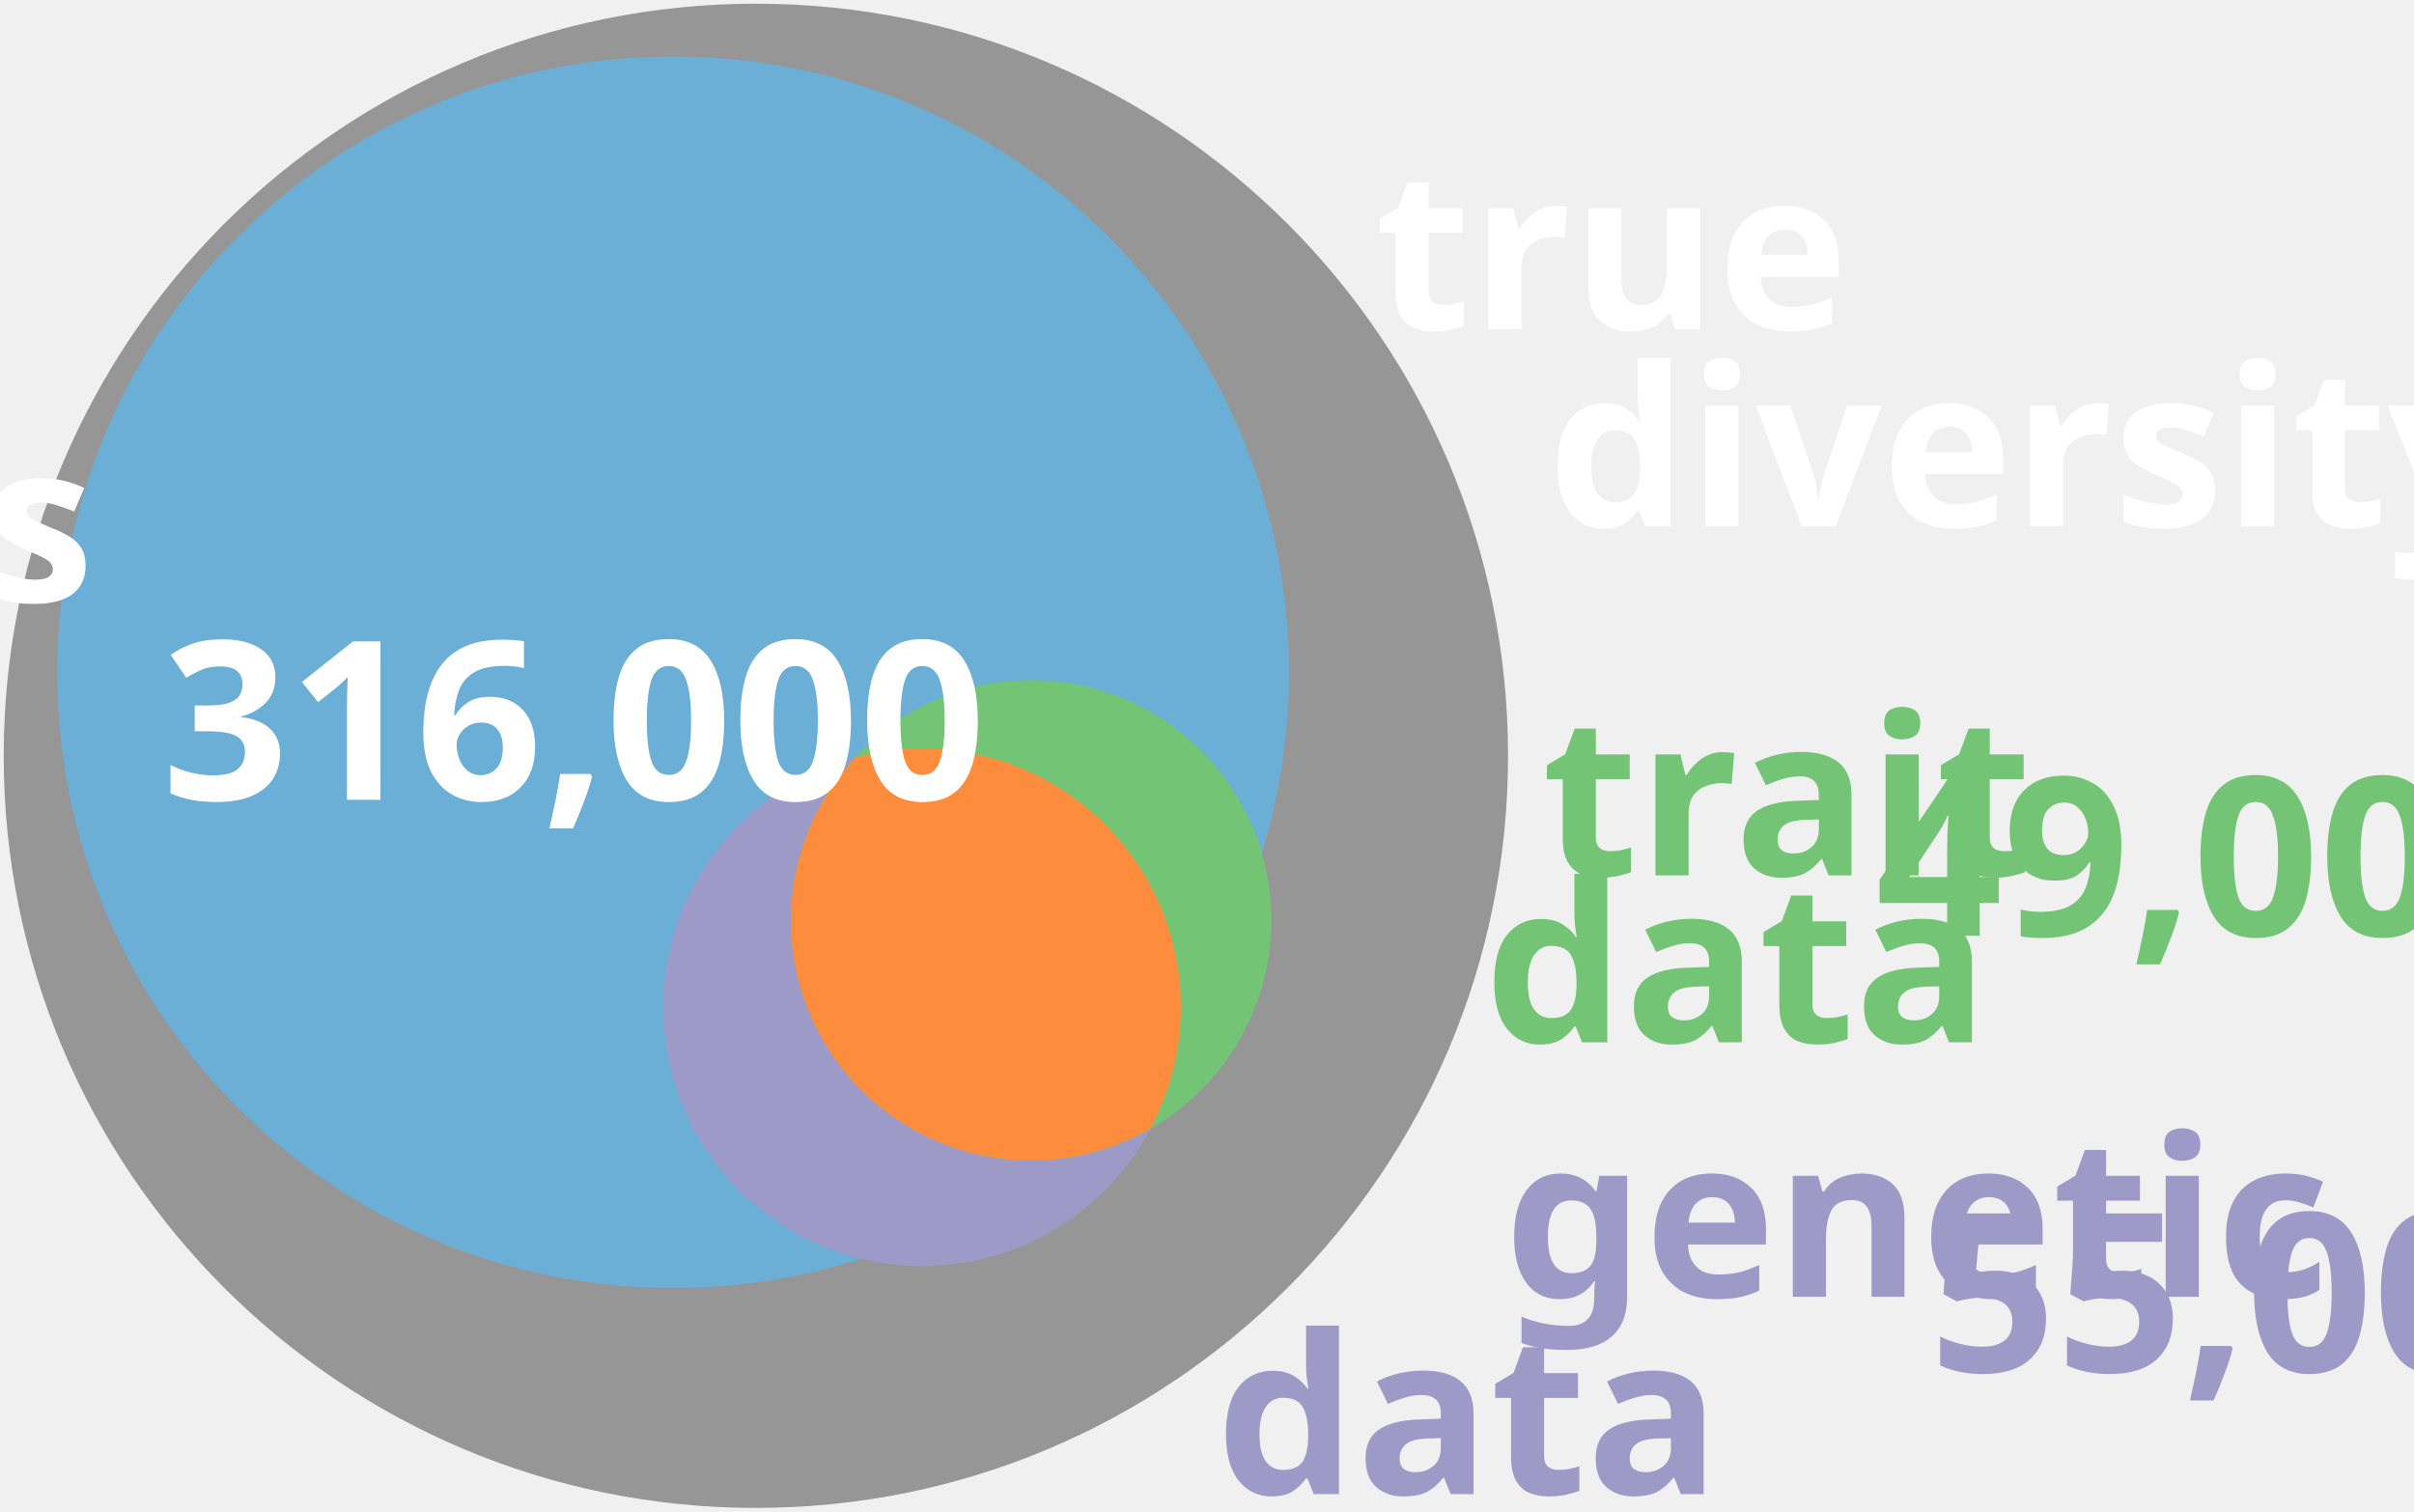
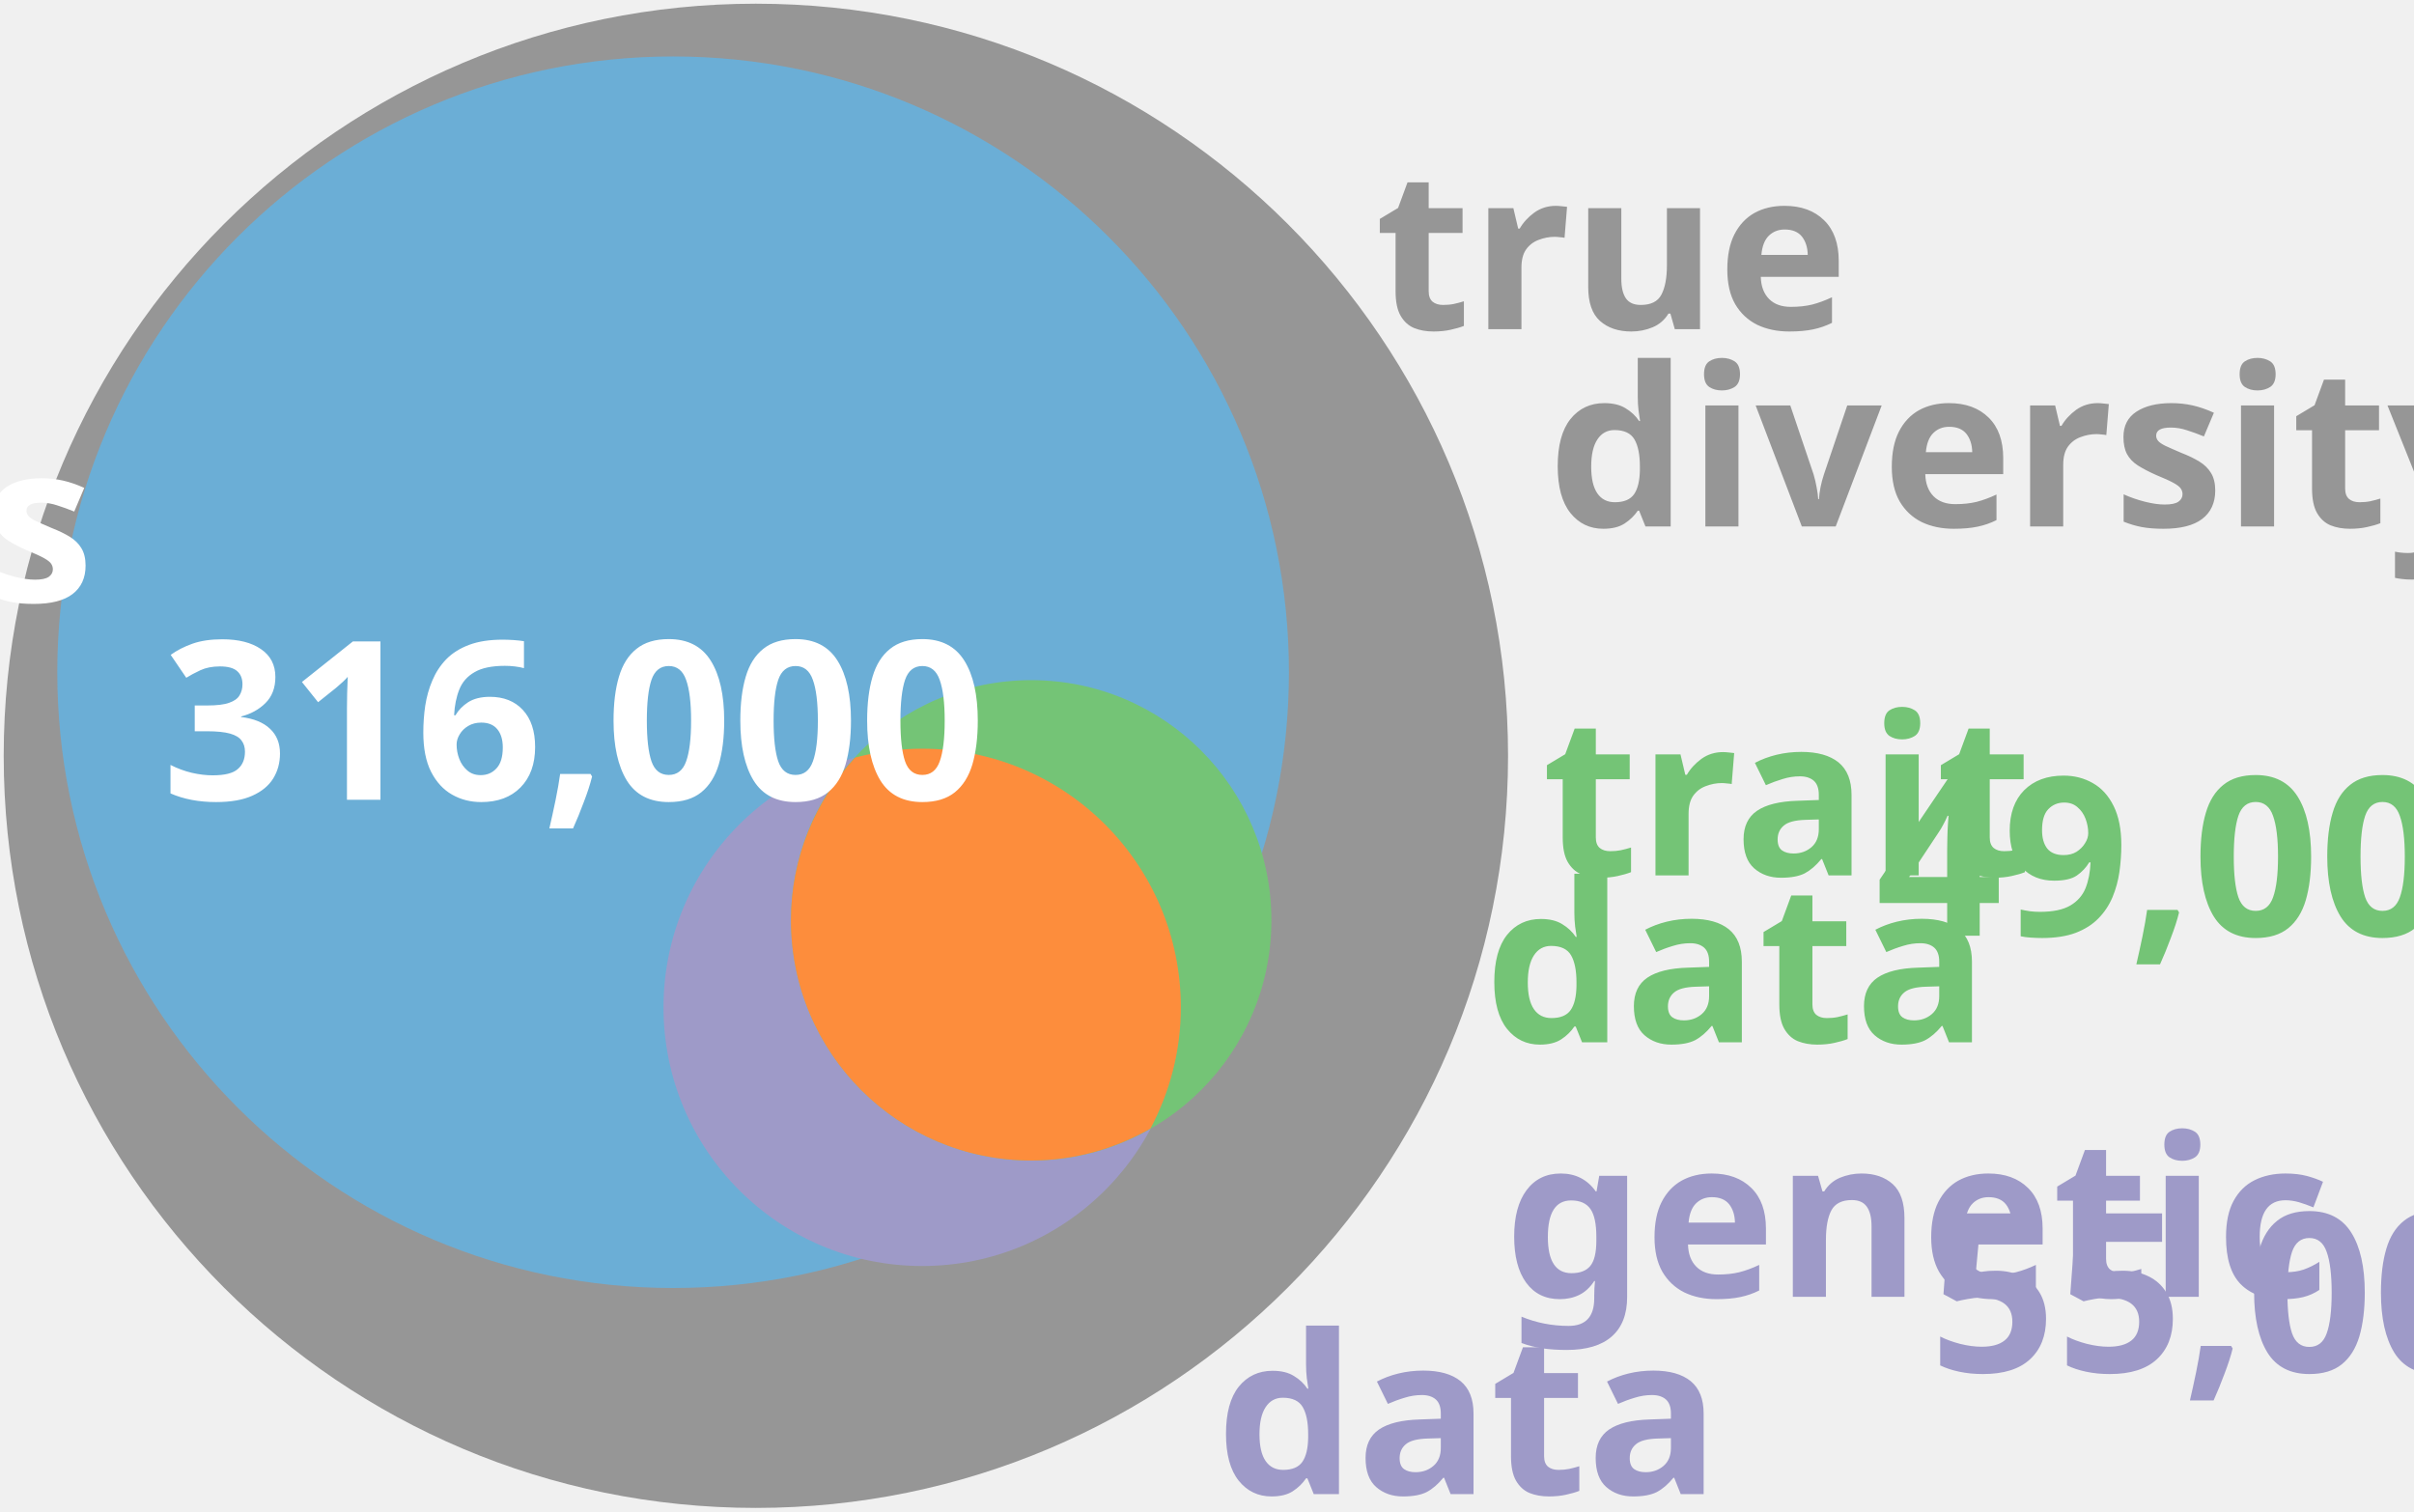
<svg xmlns="http://www.w3.org/2000/svg" width="196" height="122.743" id="svg3079" version="1.1">
  <defs id="defs3081" />
  <g id="layer1" transform="translate(-309.7,-445.6336)">
    <path transform="matrix(0.3263359,0,0,0.3263359,238.2061,310.4326)" d="m 594.286,602.362 c 0,103.356 -83.787,187.143 -187.143,187.143 C 303.787,789.505 220,705.718 220,602.362 c 0,-103.356 83.787,-187.143 187.143,-187.143 103.356,0 187.143,83.787 187.143,187.143 z" id="path3859" style="fill:#969696;fill-opacity:1;stroke:none" />
    <path style="fill:#6baed6;fill-opacity:1;stroke:none" id="path3087" d="m 594.286,602.362 c 0,103.356 -83.787,187.143 -187.143,187.143 C 303.787,789.505 220,705.718 220,602.362 c 0,-103.356 83.787,-187.143 187.143,-187.143 103.356,0 187.143,83.787 187.143,187.143 z" transform="matrix(0.2671756,0,0,0.2671756,255.5734,339.2828)" />
    <path transform="matrix(0.9719008,0,0,0.9719008,-6.792197,84.13782)" d="m 424.286,456.112 c 0,11.933 -9.674,21.607 -21.607,21.607 -11.933,0 -21.607,-9.674 -21.607,-21.607 0,-11.933 9.674,-21.607 21.607,-21.607 11.933,0 21.607,9.674 21.607,21.607 z" id="path3872" style="fill:#9e9ac8;fill-opacity:1;stroke:none" />
    <path transform="matrix(0.9024793,0,0,0.9024793,30.01949,108.7304)" d="m 424.286,456.112 c 0,11.933 -9.674,21.607 -21.607,21.607 -11.933,0 -21.607,-9.674 -21.607,-21.607 0,-11.933 9.674,-21.607 21.607,-21.607 11.933,0 21.607,9.674 21.607,21.607 z" id="path3874" style="fill:#74c476;fill-opacity:1;stroke:none" />
    <path style="fill:#fd8d3c;fill-opacity:1;stroke:none" d="m 384.576,506.429 c -1.881,0 -3.703,0.255 -5.438,0.719 -3.219,3.478 -5.219,8.107 -5.219,13.219 0,10.77 8.73,19.5 19.5,19.5 3.527,0 6.833,-0.956 9.688,-2.594 1.566,-2.94 2.469,-6.28 2.469,-9.844 0,-11.598 -9.402,-21 -21,-21 z" id="path3876" />
    <text xml:space="preserve" style="font-size:40px;font-style:normal;font-variant:normal;font-weight:bold;font-stretch:normal;text-align:end;line-height:89%;letter-spacing:0px;word-spacing:0px;text-anchor:end;fill:#ffffff;fill-opacity:1;stroke:none;font-family:Yanone Kaffeesatz;-inkscape-font-specification:Sans Bold" x="369.33" y="480.934" id="text3881">
      <tspan id="tspan3883" x="369.33" y="480.934" style="font-size:18px;text-align:end;line-height:89%;text-anchor:end;fill:#ffffff;fill-opacity:1">known</tspan>
      <tspan x="369.33" y="494.484" id="tspan3885" style="font-size:18px;text-align:end;line-height:72%;text-anchor:end;fill:#ffffff;fill-opacity:1">species</tspan>
    </text>
-     <text id="text3887" y="472.362" x="421.323" style="font-size:40px;font-style:normal;font-variant:normal;font-weight:bold;font-stretch:normal;text-align:start;line-height:89%;letter-spacing:0px;word-spacing:0px;text-anchor:start;fill:#ffffff;fill-opacity:1;stroke:none;font-family:Yanone Kaffeesatz;-inkscape-font-specification:Sans Bold" xml:space="preserve">
-       <tspan style="font-size:18px;text-align:start;line-height:89%;text-anchor:start;fill:#ffffff;fill-opacity:1" id="tspan3891" y="472.362" x="421.323">true</tspan>
-       <tspan style="font-size:18px;text-align:start;line-height:89%;text-anchor:start;fill:#ffffff;fill-opacity:1" y="488.382" x="421.323" id="tspan3895">   diversity?</tspan>
+     <text id="text3887" y="472.362" x="421.323" style="font-size:40px;font-style:normal;font-variant:normal;font-weight:bold;font-stretch:normal;text-align:start;line-height:89%;letter-spacing:0px;word-spacing:0px;text-anchor:start;fill:#969696;fill-opacity:1;stroke:none;font-family:Yanone Kaffeesatz;-inkscape-font-specification:Sans Bold" xml:space="preserve">
+       <tspan style="font-size:18px;text-align:start;line-height:89%;text-anchor:start;fill:#969696;fill-opacity:1" id="tspan3891" y="472.362" x="421.323">true</tspan>
+       <tspan style="font-size:18px;text-align:start;line-height:89%;text-anchor:start;fill:#969696;fill-opacity:1" y="488.382" x="421.323" id="tspan3895">   diversity?</tspan>
    </text>
    <text id="text3897" y="516.719" x="430.214" style="font-size:40px;font-style:normal;font-variant:normal;font-weight:bold;font-stretch:normal;line-height:89%;letter-spacing:0px;word-spacing:0px;fill:#74c476;fill-opacity:1;stroke:none;font-family:Yanone Kaffeesatz;-inkscape-font-specification:Sans Bold" xml:space="preserve">
      <tspan style="font-size:18px;line-height:89%;fill:#74c476;fill-opacity:1" y="516.719" x="430.214" id="tspan3899"> trait</tspan>
      <tspan style="font-size:18px;line-height:72%;fill:#74c476;fill-opacity:1" id="tspan3901" y="530.27" x="430.214">data</tspan>
    </text>
    <text xml:space="preserve" style="font-size:40px;font-style:normal;font-variant:normal;font-weight:bold;font-stretch:normal;line-height:89%;letter-spacing:0px;word-spacing:0px;fill:#9e9ac8;fill-opacity:1;stroke:none;font-family:Yanone Kaffeesatz;-inkscape-font-specification:Sans Bold" x="408.429" y="550.936" id="text3903">
      <tspan x="408.429" y="550.936" id="tspan3907" style="font-size:18px;line-height:89%;fill:#9e9ac8;fill-opacity:1">     genetic</tspan>
      <tspan x="408.429" y="566.956" style="font-size:18px;line-height:89%;fill:#9e9ac8;fill-opacity:1" id="tspan3911">data</tspan>
    </text>
    <text xml:space="preserve" style="font-size:40px;font-style:normal;font-variant:normal;font-weight:bold;font-stretch:normal;line-height:89%;letter-spacing:0px;word-spacing:0px;fill:#74c476;fill-opacity:1;stroke:none;font-family:Yanone Kaffeesatz;-inkscape-font-specification:Sans Bold" x="462" y="521.614" id="text3913">
      <tspan x="462" y="521.614" id="tspan3917" style="font-size:18px;line-height:72%;fill:#74c476;fill-opacity:1">49,000</tspan>
    </text>
    <text id="text3925" y="557.02" x="466.357" style="font-size:40px;font-style:normal;font-variant:normal;font-weight:bold;font-stretch:normal;line-height:89%;letter-spacing:0px;word-spacing:0px;fill:#9e9ac8;fill-opacity:1;stroke:none;font-family:Yanone Kaffeesatz;-inkscape-font-specification:Sans Bold" xml:space="preserve">
      <tspan id="tspan3929" style="font-size:18px;line-height:72%;fill:#9e9ac8;fill-opacity:1" y="557.02" x="466.357">55,000</tspan>
    </text>
    <text id="text3933" y="510.576" x="322.857" style="font-size:40px;font-style:normal;font-variant:normal;font-weight:bold;font-stretch:normal;line-height:89%;letter-spacing:0px;word-spacing:0px;fill:#ffffff;fill-opacity:1;stroke:none;font-family:Yanone Kaffeesatz;-inkscape-font-specification:Sans Bold" xml:space="preserve">
      <tspan style="font-size:18px;line-height:72%;fill:#ffffff;fill-opacity:1" id="tspan3937" y="510.576" x="322.857">316,000</tspan>
    </text>
  </g>
</svg>
